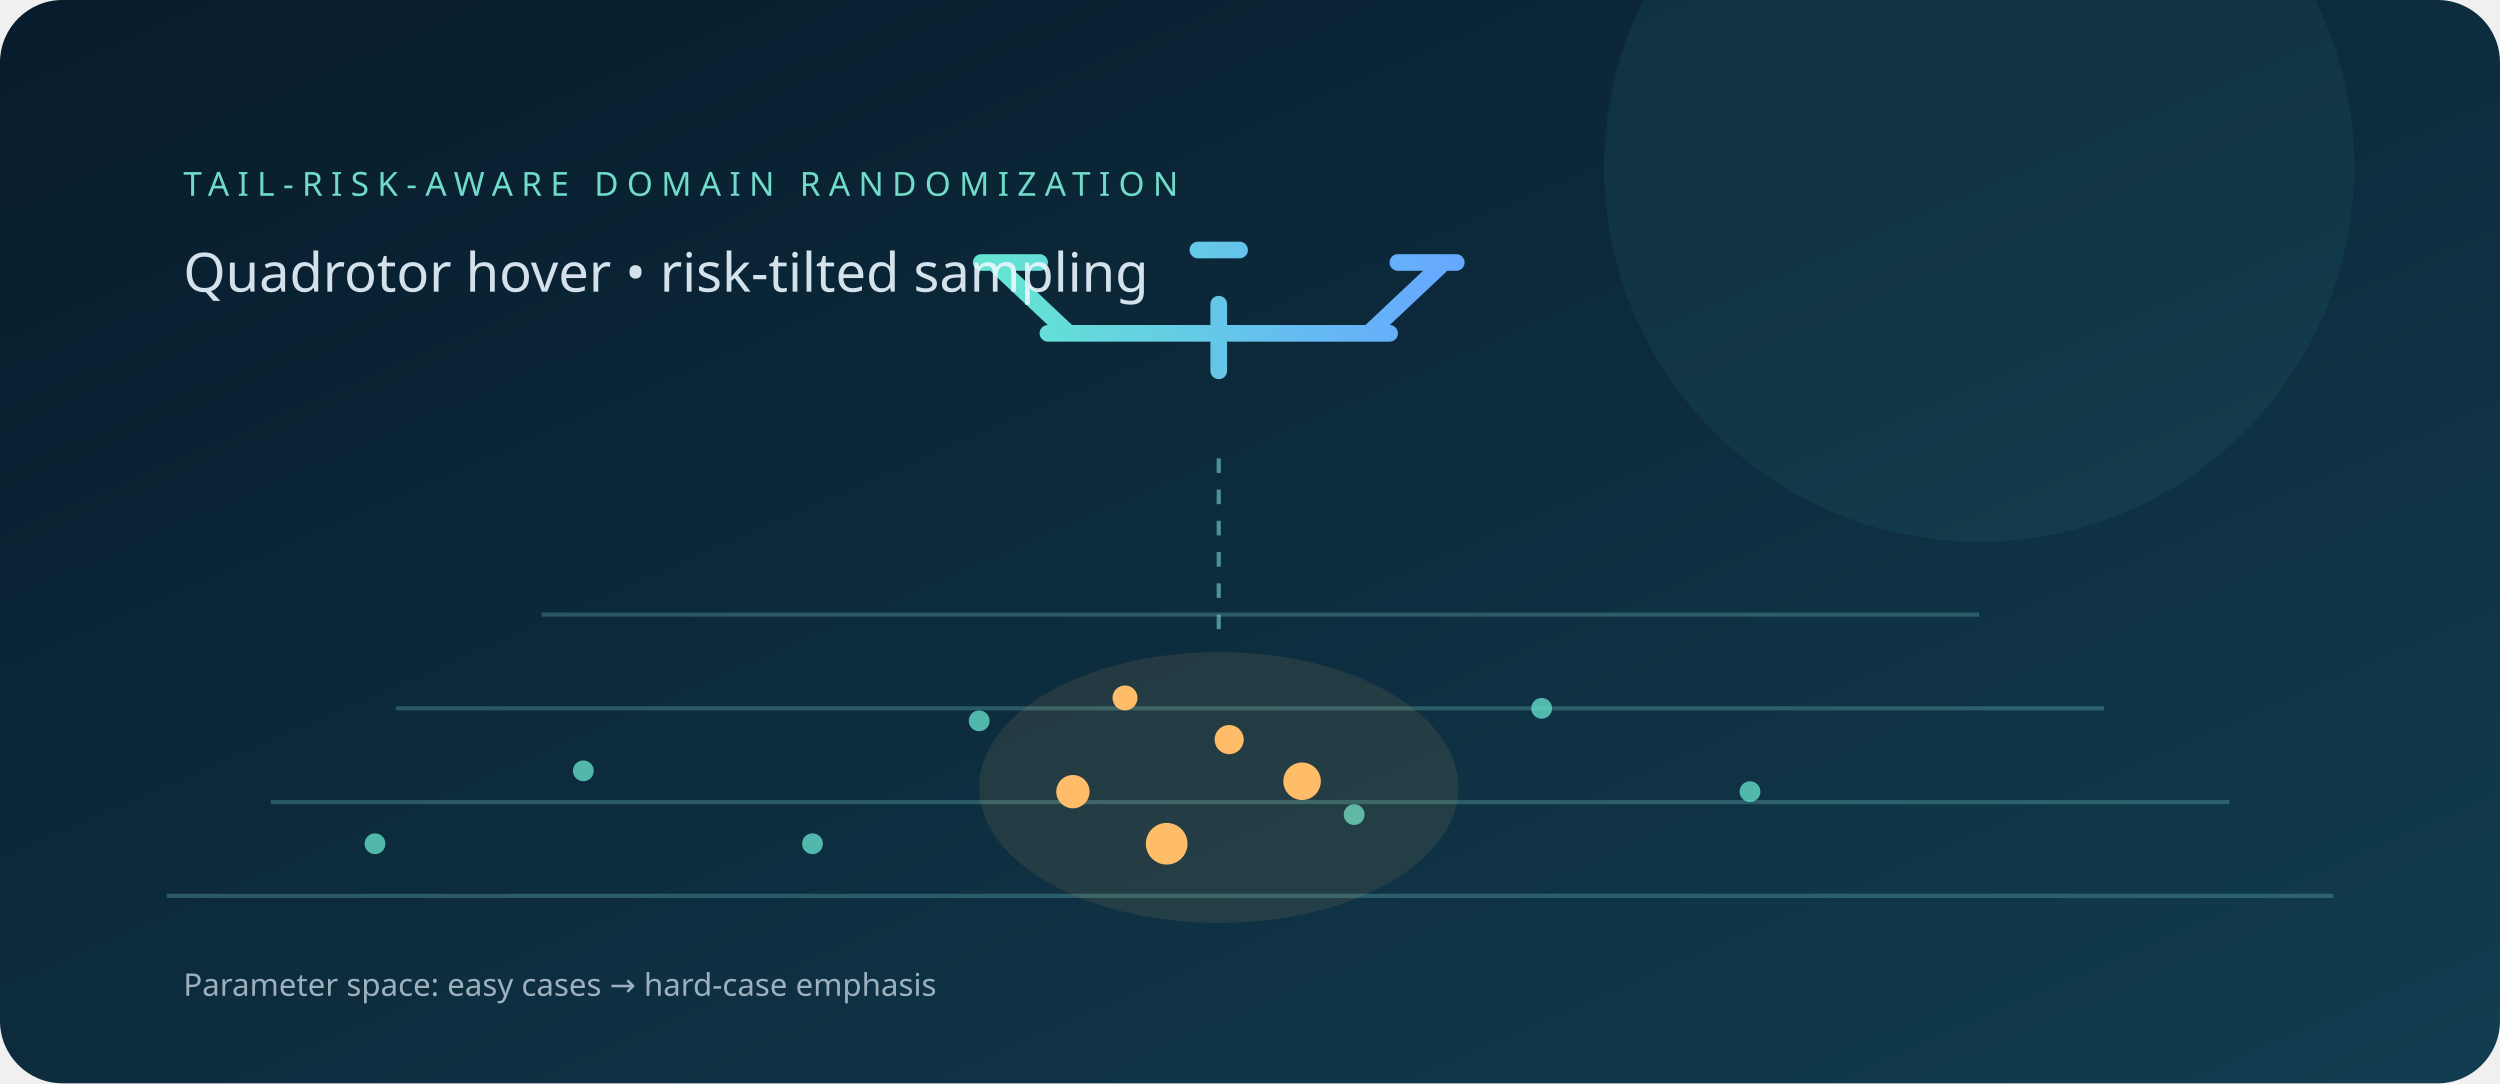
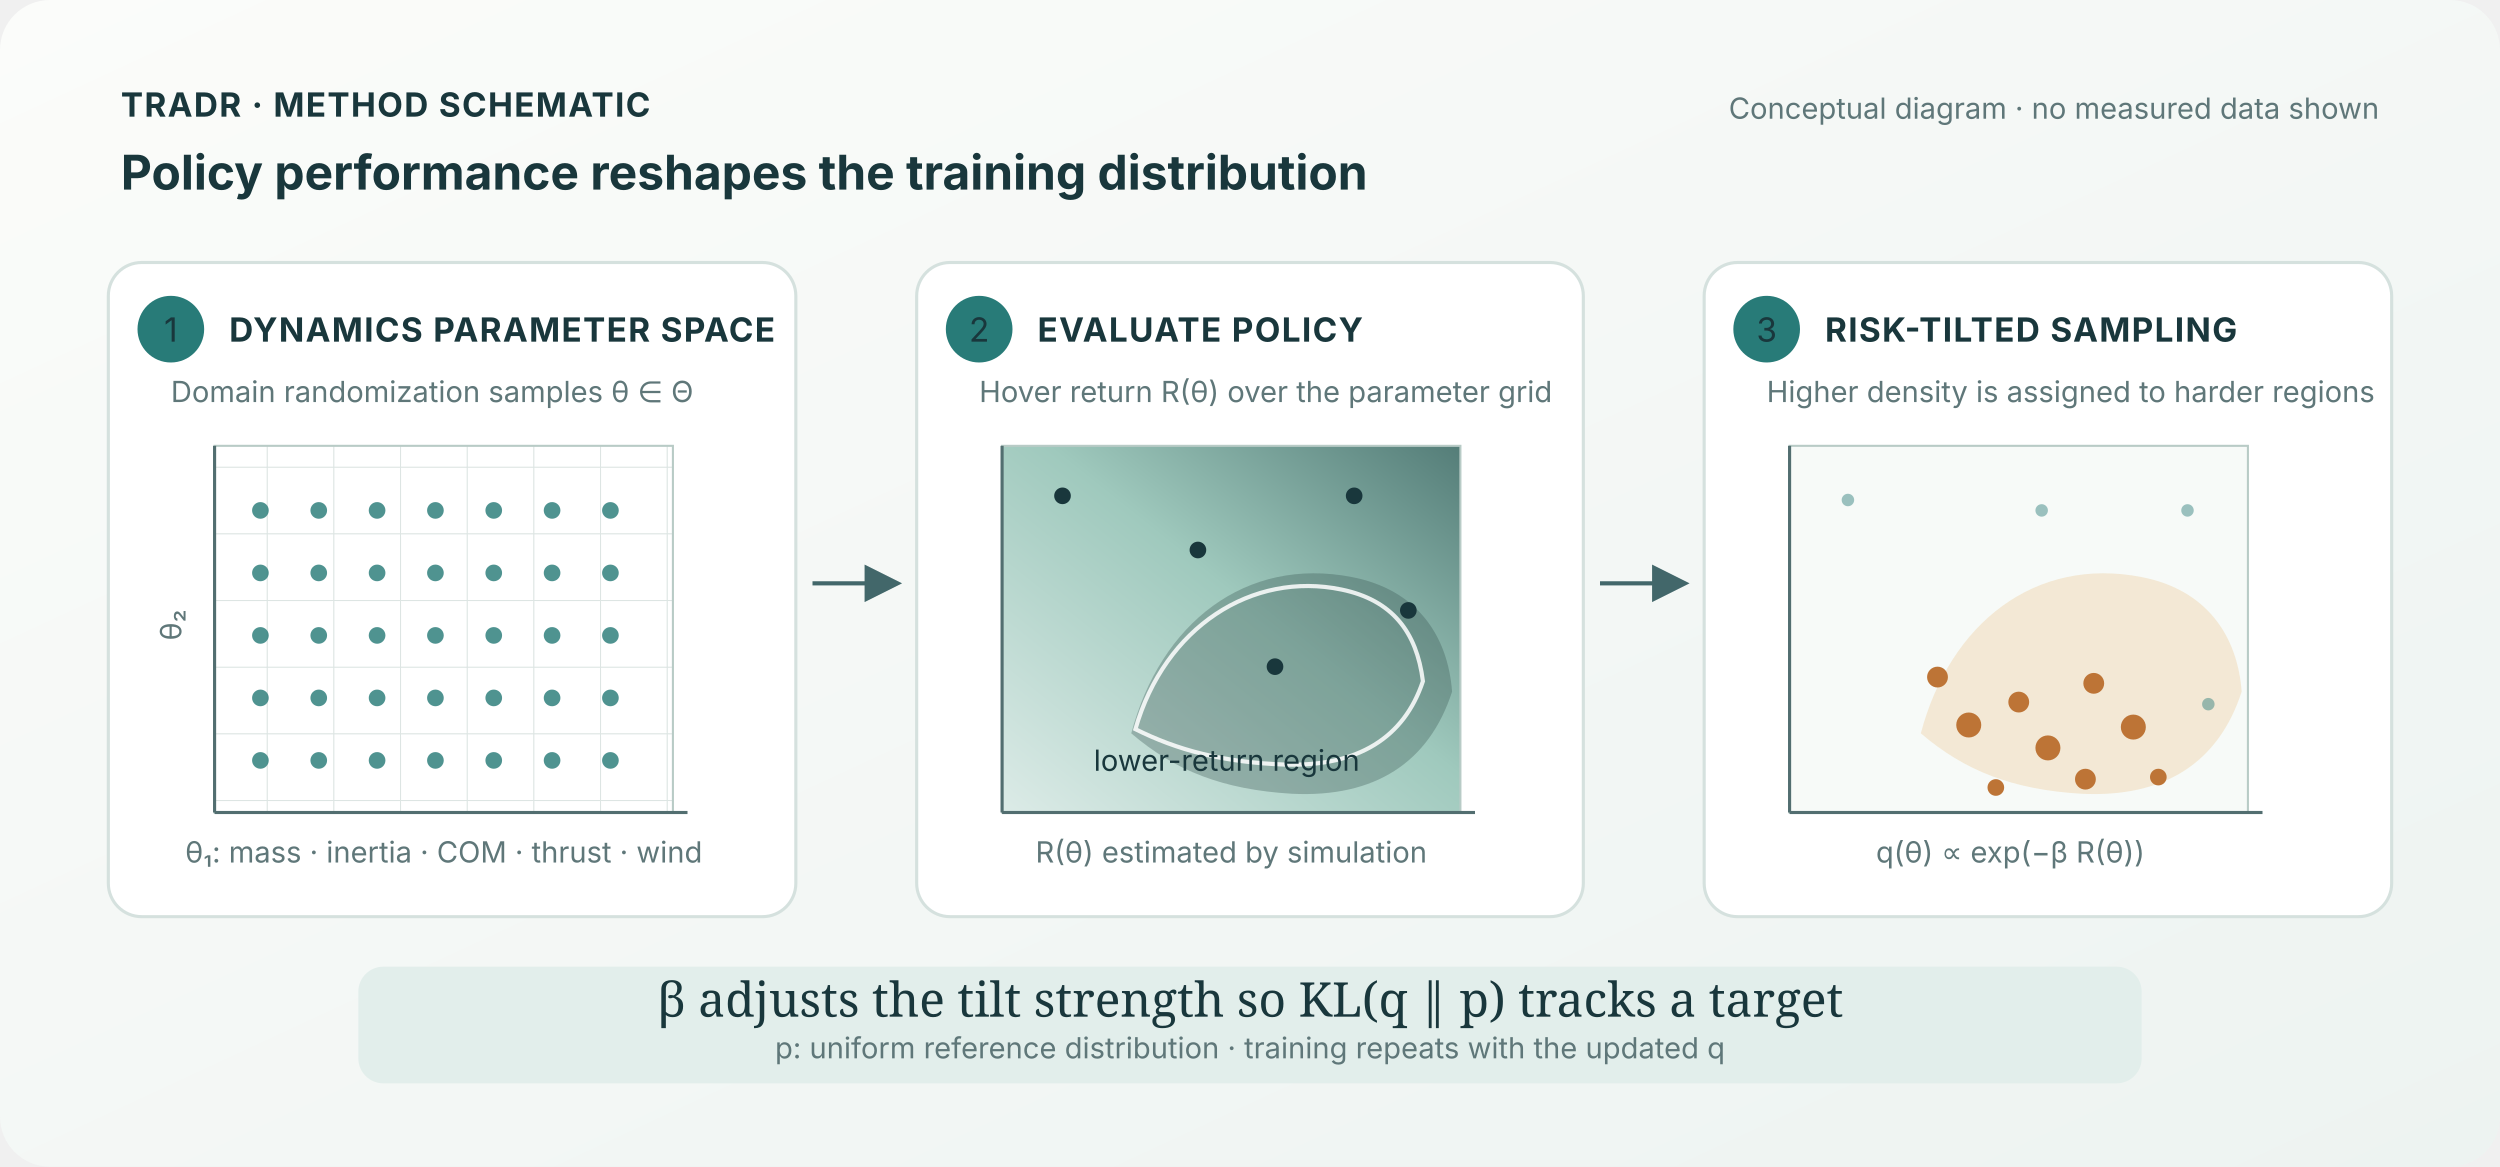
- <svg xmlns="http://www.w3.org/2000/svg" viewBox="0 0 1200 520" role="img" aria-labelledby="title desc">
+ <svg xmlns="http://www.w3.org/2000/svg" viewBox="0 0 1200 560" role="img" aria-labelledby="title desc">
  <defs>
-     <linearGradient id="bg" x2="1" y2="1">
-       <stop stop-color="#071b2b" />
-       <stop offset="1" stop-color="#123d50" />
+     <linearGradient id="paper" x1="0" y1="0" x2="1" y2="1">
+       <stop stop-color="#fbfcfa" />
+       <stop offset="1" stop-color="#edf3f1" />
    </linearGradient>
-     <linearGradient id="glow">
-       <stop stop-color="#64e5d2" />
-       <stop offset="1" stop-color="#66a8ff" />
+     <linearGradient id="field" x1="0" y1="1" x2="1" y2="0">
+       <stop stop-color="#dcebe7" />
+       <stop offset=".55" stop-color="#9fc9bd" />
+       <stop offset="1" stop-color="#547d78" />
    </linearGradient>
+     <marker id="arrow" markerWidth="9" markerHeight="9" refX="7" refY="4.5" orient="auto">
+       <path d="M0 0 9 4.5 0 9Z" fill="#42676a" />
+     </marker>
+     <pattern id="grid" width="32" height="32" patternUnits="userSpaceOnUse">
+       <path d="M32 0H0V32" fill="none" stroke="#8ca9a2" stroke-width="1" opacity=".3" />
+     </pattern>
+     <style>
+   text{font-family:Inter,Arial,sans-serif;fill:#19373c} .muted{fill:#5f7779}.tiny{font-size:14px}.label{font-size:16px;font-weight:700;letter-spacing:.04em}.head{font-size:23px;font-weight:700}.math{font-family:Georgia,serif;font-size:23px}.axis{stroke:#526e70;stroke-width:1.5;fill:none}.flow{stroke:#42676a;stroke-width:2;fill:none;marker-end:url(#arrow)}.frame{fill:#fff;stroke:#d5e1de;stroke-width:1.5}
+  </style>
  </defs>
-   <rect width="1200" height="520" rx="30" fill="url(#bg)" />
-   <circle cx="950" cy="80" r="180" fill="#64e5d2" opacity=".06" />
-   <g stroke="#85e5d8" stroke-width="2" opacity=".25">
-     <path d="M80 430H1120M130 385H1070M190 340H1010M260 295H950" />
+   <rect width="1200" height="560" rx="24" fill="url(#paper)" />
+   <text x="58" y="56" class="label" fill="#287b78">TRADR · METHOD SCHEMATIC</text>
+   <text x="58" y="91" class="head">Policy performance reshapes the training distribution</text>
+   <text x="1142" y="57" text-anchor="end" class="tiny muted">Conceptual diagram · no measured data shown</text>
+   <rect x="52" y="126" width="330" height="314" rx="16" class="frame" />
+   <circle cx="82" cy="158" r="16" fill="#287b78" />
+   <text x="82" y="164" text-anchor="middle" font-size="16" fill="#fff">1</text>
+   <text x="110" y="164" class="label">DYNAMICS PARAMETER SPACE</text>
+   <text x="82" y="193" class="tiny muted">Domain randomization samples θ ∈ Θ</text>
+   <rect x="103" y="214" width="220" height="176" fill="url(#grid)" stroke="#b8cbc6" />
+   <path d="M103 390V214M103 390H330" class="axis" />
+   <g fill="#287b78" opacity=".82">
+     <circle cx="125" cy="245" r="4" />
+     <circle cx="153" cy="245" r="4" />
+     <circle cx="181" cy="245" r="4" />
+     <circle cx="209" cy="245" r="4" />
+     <circle cx="237" cy="245" r="4" />
+     <circle cx="265" cy="245" r="4" />
+     <circle cx="293" cy="245" r="4" />
+     <circle cx="125" cy="275" r="4" />
+     <circle cx="153" cy="275" r="4" />
+     <circle cx="181" cy="275" r="4" />
+     <circle cx="209" cy="275" r="4" />
+     <circle cx="237" cy="275" r="4" />
+     <circle cx="265" cy="275" r="4" />
+     <circle cx="293" cy="275" r="4" />
+     <circle cx="125" cy="305" r="4" />
+     <circle cx="153" cy="305" r="4" />
+     <circle cx="181" cy="305" r="4" />
+     <circle cx="209" cy="305" r="4" />
+     <circle cx="237" cy="305" r="4" />
+     <circle cx="265" cy="305" r="4" />
+     <circle cx="293" cy="305" r="4" />
+     <circle cx="125" cy="335" r="4" />
+     <circle cx="153" cy="335" r="4" />
+     <circle cx="181" cy="335" r="4" />
+     <circle cx="209" cy="335" r="4" />
+     <circle cx="237" cy="335" r="4" />
+     <circle cx="265" cy="335" r="4" />
+     <circle cx="293" cy="335" r="4" />
+     <circle cx="125" cy="365" r="4" />
+     <circle cx="153" cy="365" r="4" />
+     <circle cx="181" cy="365" r="4" />
+     <circle cx="209" cy="365" r="4" />
+     <circle cx="237" cy="365" r="4" />
+     <circle cx="265" cy="365" r="4" />
+     <circle cx="293" cy="365" r="4" />
  </g>
-   <g fill="#63d9c7" opacity=".8">
-     <circle cx="180" cy="405" r="5" />
-     <circle cx="280" cy="370" r="5" />
-     <circle cx="390" cy="405" r="5" />
-     <circle cx="470" cy="346" r="5" />
-     <circle cx="650" cy="391" r="5" />
-     <circle cx="740" cy="340" r="5" />
-     <circle cx="840" cy="380" r="5" />
+   <text x="213" y="414" text-anchor="middle" class="tiny muted">θ₁: mass · inertia · COM · thrust · wind</text>
+   <text x="87" y="300" transform="rotate(-90 87 300)" text-anchor="middle" class="tiny muted">θ₂</text>
+   <path d="M390 280H429" class="flow" />
+   <rect x="440" y="126" width="320" height="314" rx="16" class="frame" />
+   <circle cx="470" cy="158" r="16" fill="#287b78" />
+   <text x="470" y="164" text-anchor="middle" font-size="16" fill="#fff">2</text>
+   <text x="498" y="164" class="label">EVALUATE POLICY</text>
+   <text x="470" y="193" class="tiny muted">Hover return R(θ) over the parameter grid</text>
+   <rect x="481" y="214" width="220" height="176" fill="url(#field)" stroke="#b8cbc6" />
+   <path d="M481 390V214M481 390H708" class="axis" />
+   <path d="M543 352c14-53 55-85 106-75 31 6 46 28 48 55-11 34-37 51-77 49-33-2-56-11-77-29Z" fill="#334f4c" opacity=".32" />
+   <path d="M545 350c14-49 56-76 99-67 24 5 36 20 39 44-9 27-31 41-66 40-30-1-52-7-72-17Z" fill="none" stroke="#fff" stroke-width="2" opacity=".85" />
+   <g fill="#19373c">
+     <circle cx="510" cy="238" r="4" />
+     <circle cx="575" cy="264" r="4" />
+     <circle cx="650" cy="238" r="4" />
+     <circle cx="676" cy="293" r="4" />
+     <circle cx="612" cy="320" r="4" />
  </g>
-   <g fill="#ffbd69">
-     <circle cx="515" cy="380" r="8" />
-     <circle cx="560" cy="405" r="10" />
-     <circle cx="590" cy="355" r="7" />
-     <circle cx="625" cy="375" r="9" />
-     <circle cx="540" cy="335" r="6" />
+   <text x="525" y="370" class="tiny" fill="#fff">lower-return region</text>
+   <text x="591" y="414" text-anchor="middle" class="tiny muted">R(θ) estimated by simulation</text>
+   <path d="M768 280H807" class="flow" />
+   <rect x="818" y="126" width="330" height="314" rx="16" class="frame" />
+   <circle cx="848" cy="158" r="16" fill="#287b78" />
+   <text x="848" y="164" text-anchor="middle" font-size="16" fill="#fff">3</text>
+   <text x="876" y="164" class="label">RISK-TILTED SAMPLING</text>
+   <text x="848" y="193" class="tiny muted">Higher density is assigned to harder regions</text>
+   <rect x="859" y="214" width="220" height="176" fill="#f7faf8" stroke="#b8cbc6" />
+   <path d="M859 390V214M859 390H1086" class="axis" />
+   <path d="M922 352c14-53 55-85 106-75 31 6 46 28 48 55-11 34-37 51-77 49-33-2-56-11-77-29Z" fill="#e6b36a" opacity=".25" />
+   <g fill="#287b78" opacity=".45">
+     <circle cx="887" cy="240" r="3" />
+     <circle cx="980" cy="245" r="3" />
+     <circle cx="1050" cy="245" r="3" />
+     <circle cx="1060" cy="338" r="3" />
  </g>
-   <ellipse cx="585" cy="378" rx="115" ry="65" fill="#ffbd69" opacity=".09" />
-   <g transform="translate(585 160)" stroke="url(#glow)" stroke-width="8" stroke-linecap="round" fill="none">
-     <path d="M-82 0H82M0-14V18M-72 0l-34-32M72 0l34-32" />
-     <path d="M-114-34h28M86-34h28M-10-40h20" />
+   <g fill="#bd7436">
+     <circle cx="930" cy="325" r="5" />
+     <circle cx="945" cy="348" r="6" />
+     <circle cx="969" cy="337" r="5" />
+     <circle cx="983" cy="359" r="6" />
+     <circle cx="1005" cy="328" r="5" />
+     <circle cx="1024" cy="349" r="6" />
+     <circle cx="1001" cy="374" r="5" />
+     <circle cx="958" cy="378" r="4" />
+     <circle cx="1036" cy="373" r="4" />
  </g>
-   <g fill="#eaf6ff" font-family="system-ui,sans-serif">
-     <text x="88" y="94" font-size="16" letter-spacing="4" fill="#70dbc9">TAIL-RISK-AWARE DOMAIN RANDOMIZATION</text>
-     <text x="88" y="140" font-size="26" opacity=".9">Quadrotor hover • risk-tilted sampling</text>
-     <text x="88" y="478" font-size="15" opacity=".65">Parameter space: easy cases → hard-case emphasis</text>
-   </g>
-   <path d="M585 220v90" stroke="#75dacc" stroke-width="2" stroke-dasharray="7 8" opacity=".6" />
+   <text x="965" y="414" text-anchor="middle" class="tiny muted">q(θ) ∝ exp(−β R(θ))</text>
+   <rect x="172" y="464" width="856" height="56" rx="12" fill="#e2eeeb" />
+   <text x="600" y="488" text-anchor="middle" class="math">β adjusts the tilt strength so KL(q ‖ p) tracks a target</text>
+   <text x="600" y="508" text-anchor="middle" class="tiny muted">p: uniform reference distribution · training repeats with the updated q</text>
</svg>
